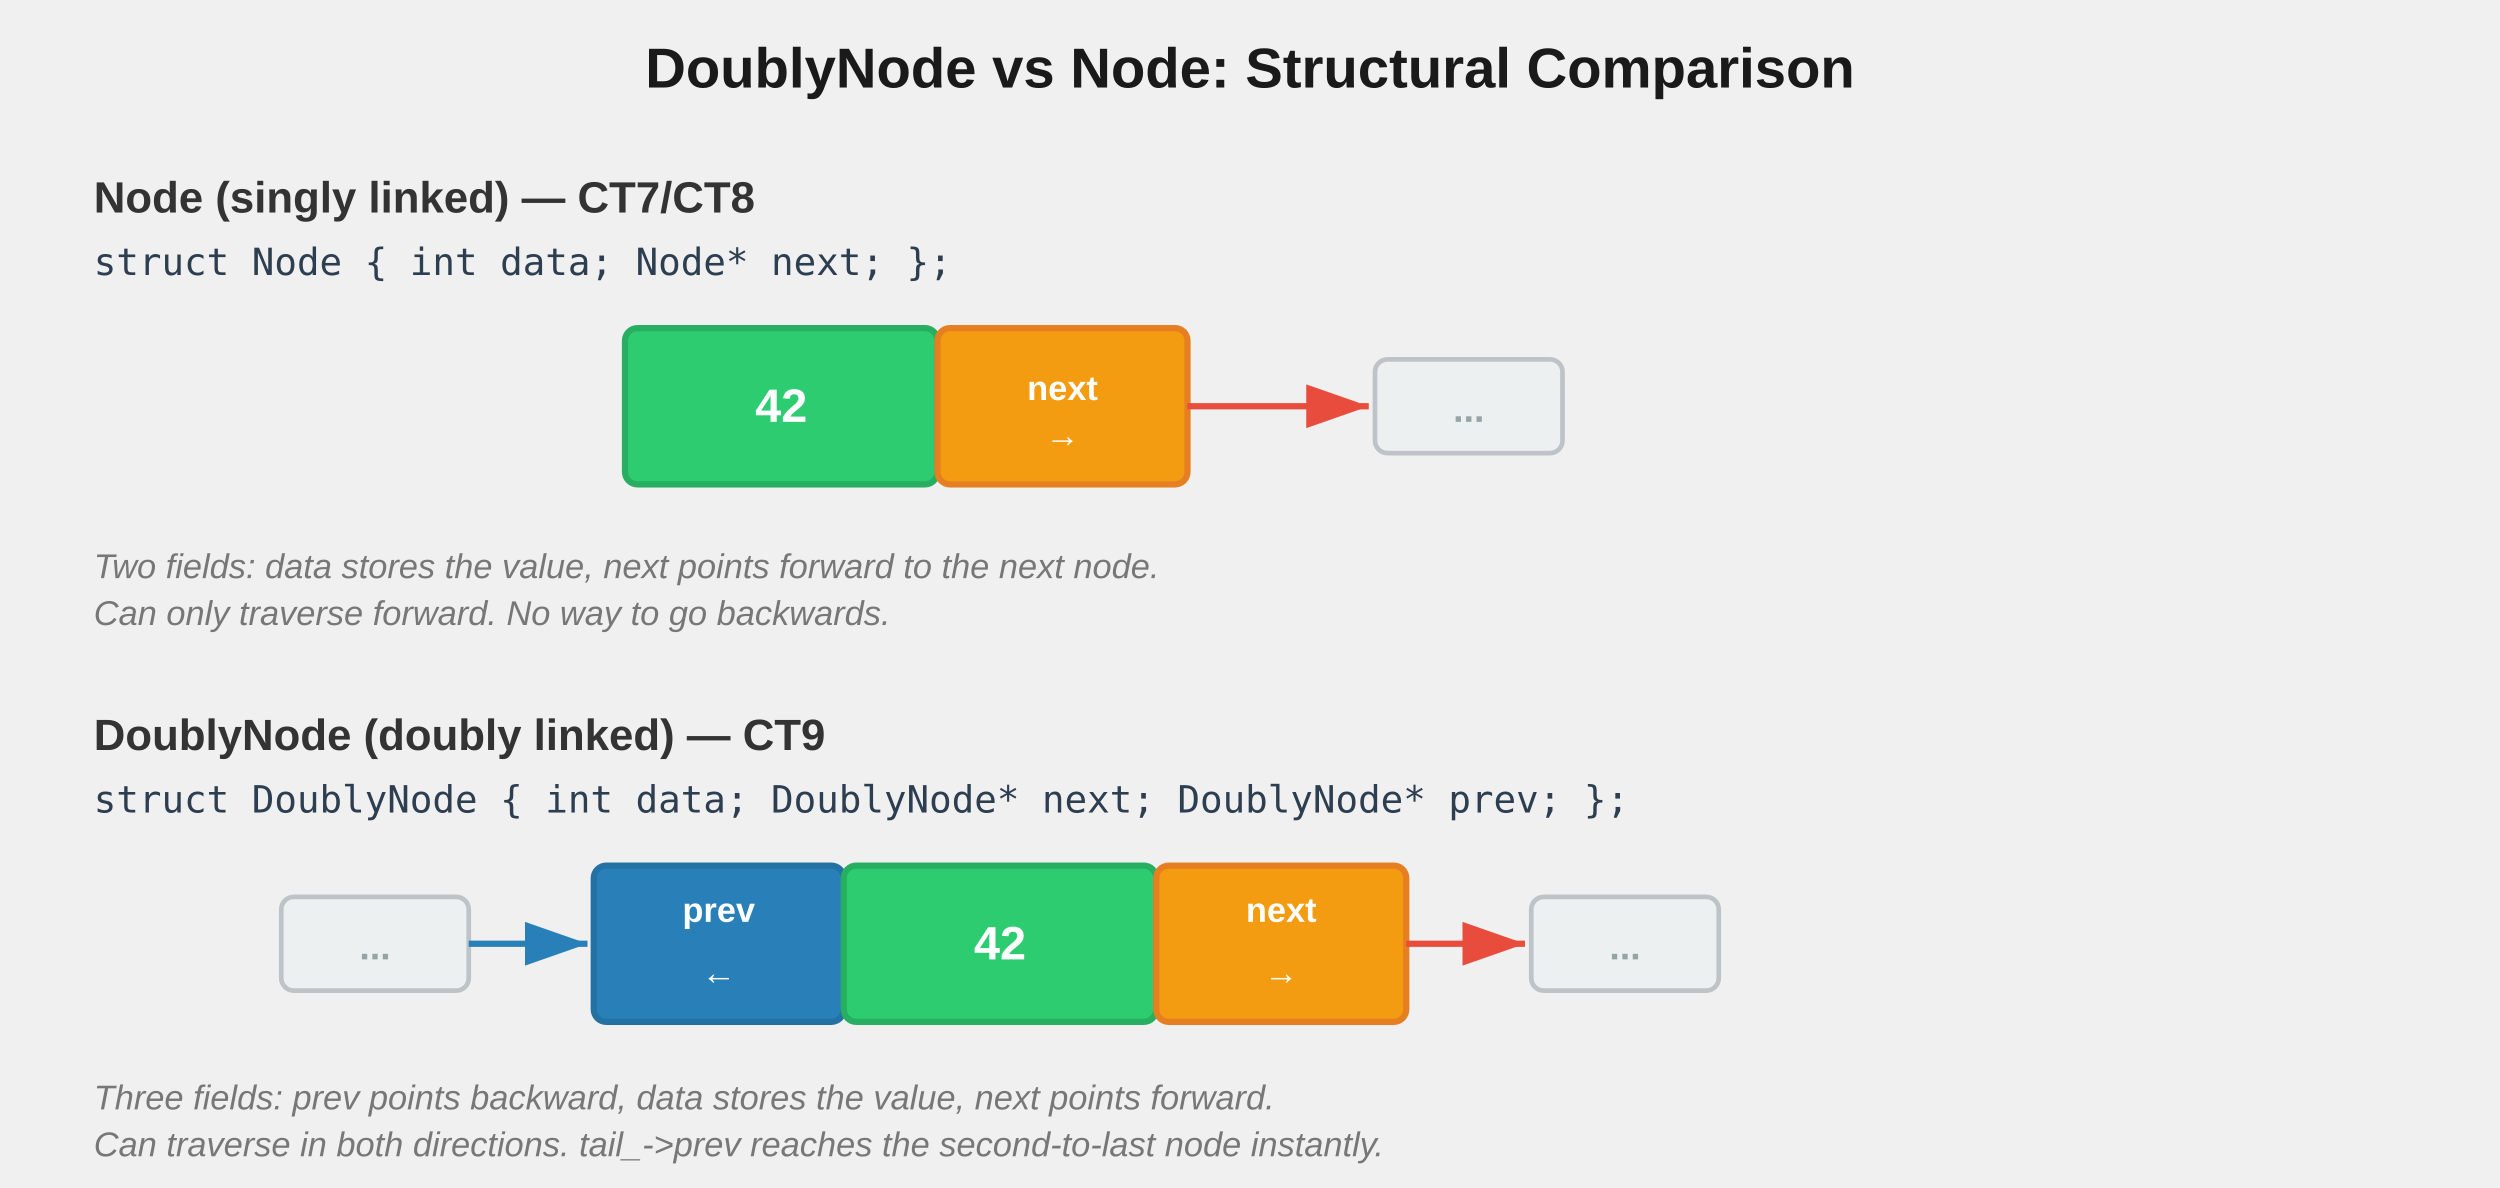
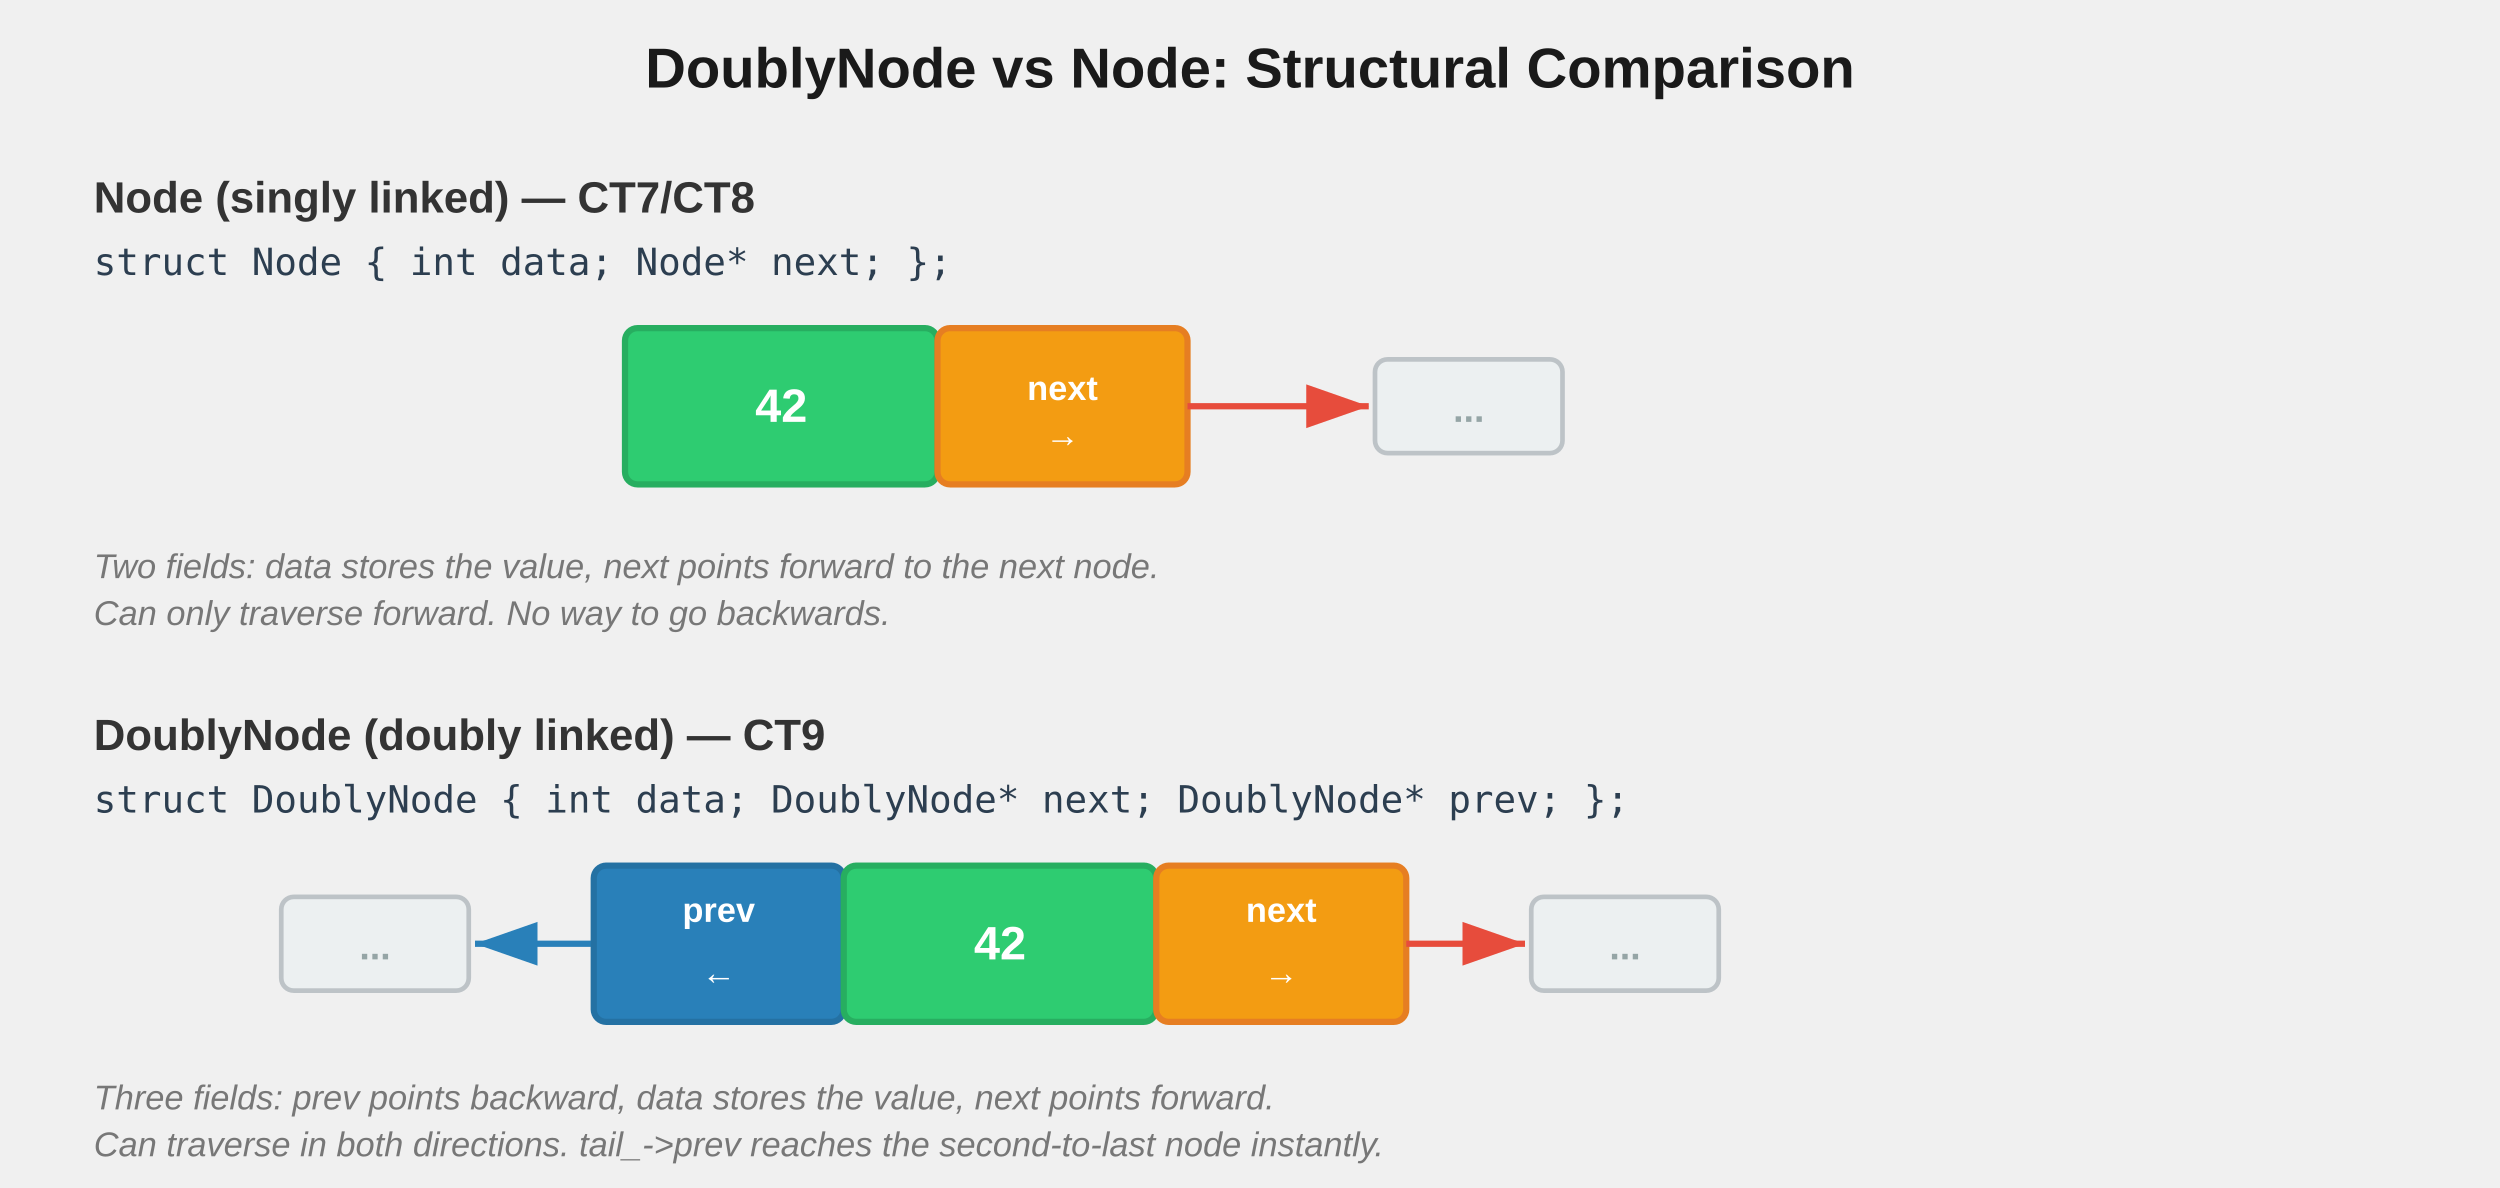
<svg xmlns="http://www.w3.org/2000/svg" viewBox="0 0 800 380">
  <style>
    text { font-family: 'Segoe UI', Arial, sans-serif; }
    .title { font-size: 18px; font-weight: bold; fill: #1a1a1a; }
    .step-label { font-size: 14px; font-weight: bold; fill: #333; }
    .value { font-size: 15px; font-weight: bold; fill: #fff; }
    .value-sm { font-size: 11px; font-weight: bold; fill: #fff; }
    .field-label { font-size: 11px; font-weight: bold; fill: #fff; }
    .ptr-label { font-size: 12px; font-weight: bold; fill: #8e44ad; }
    .code { font-size: 12px; fill: #2c3e50; font-family: 'Consolas', monospace; }
    .note { font-size: 11px; fill: #777; font-style: italic; }
    .compare { font-size: 13px; font-weight: bold; fill: #e74c3c; }
  </style>
  <defs>
    <marker id="arrow" markerWidth="10" markerHeight="7" refX="10" refY="3.5" orient="auto">
      <polygon points="0 0, 10 3.5, 0 7" fill="#e74c3c" />
    </marker>
    <marker id="arrow-blue" markerWidth="10" markerHeight="7" refX="10" refY="3.5" orient="auto">
      <polygon points="0 0, 10 3.5, 0 7" fill="#2980b9" />
    </marker>
  </defs>
  <text x="400" y="28" text-anchor="middle" class="title">DoublyNode vs Node: Structural Comparison</text>
  <text x="30" y="68" class="step-label">Node (singly linked) — CT7/CT8</text>
  <text x="30" y="88" class="code">struct Node { int data; Node* next; };</text>
  <rect x="200" y="105" width="100" height="50" rx="4" fill="#2ecc71" stroke="#27ae60" stroke-width="2" />
  <rect x="300" y="105" width="80" height="50" rx="4" fill="#f39c12" stroke="#e67e22" stroke-width="2" />
  <text x="250" y="135" text-anchor="middle" class="value">42</text>
  <text x="340" y="128" text-anchor="middle" class="field-label">next</text>
  <text x="340" y="143" text-anchor="middle" class="value-sm">→</text>
  <line x1="380" y1="130" x2="438" y2="130" stroke="#e74c3c" stroke-width="2" marker-end="url(#arrow)" />
  <rect x="440" y="115" width="60" height="30" rx="4" fill="#ecf0f1" stroke="#bdc3c7" stroke-width="1.5" />
  <text x="470" y="135" text-anchor="middle" style="font-size: 12px; fill: #95a5a6; font-weight: bold;">...</text>
  <text x="30" y="185" class="note">Two fields: data stores the value, next points forward to the next node.</text>
  <text x="30" y="200" class="note">Can only traverse forward. No way to go backwards.</text>
  <text x="30" y="240" class="step-label">DoublyNode (doubly linked) — CT9</text>
  <text x="30" y="260" class="code">struct DoublyNode { int data; DoublyNode* next; DoublyNode* prev; };</text>
  <rect x="90" y="287" width="60" height="30" rx="4" fill="#ecf0f1" stroke="#bdc3c7" stroke-width="1.5" />
  <text x="120" y="307" text-anchor="middle" style="font-size: 12px; fill: #95a5a6; font-weight: bold;">...</text>
-   <line x1="150" y1="302" x2="188" y2="302" stroke="#2980b9" stroke-width="2" marker-end="url(#arrow-blue)" />
+   <line x1="190" y1="302" x2="152" y2="302" stroke="#2980b9" stroke-width="2" marker-end="url(#arrow-blue)" />
  <rect x="190" y="277" width="80" height="50" rx="4" fill="#2980b9" stroke="#2471a3" stroke-width="2" />
  <rect x="270" y="277" width="100" height="50" rx="4" fill="#2ecc71" stroke="#27ae60" stroke-width="2" />
  <rect x="370" y="277" width="80" height="50" rx="4" fill="#f39c12" stroke="#e67e22" stroke-width="2" />
  <text x="230" y="295" text-anchor="middle" class="field-label">prev</text>
  <text x="230" y="315" text-anchor="middle" class="value-sm">←</text>
  <text x="320" y="307" text-anchor="middle" class="value">42</text>
  <text x="410" y="295" text-anchor="middle" class="field-label">next</text>
  <text x="410" y="315" text-anchor="middle" class="value-sm">→</text>
  <line x1="450" y1="302" x2="488" y2="302" stroke="#e74c3c" stroke-width="2" marker-end="url(#arrow)" />
  <rect x="490" y="287" width="60" height="30" rx="4" fill="#ecf0f1" stroke="#bdc3c7" stroke-width="1.5" />
  <text x="520" y="307" text-anchor="middle" style="font-size: 12px; fill: #95a5a6; font-weight: bold;">...</text>
  <text x="30" y="355" class="note">Three fields: prev points backward, data stores the value, next points forward.</text>
  <text x="30" y="370" class="note">Can traverse in both directions. tail_-&gt;prev reaches the second-to-last node instantly.</text>
</svg>
